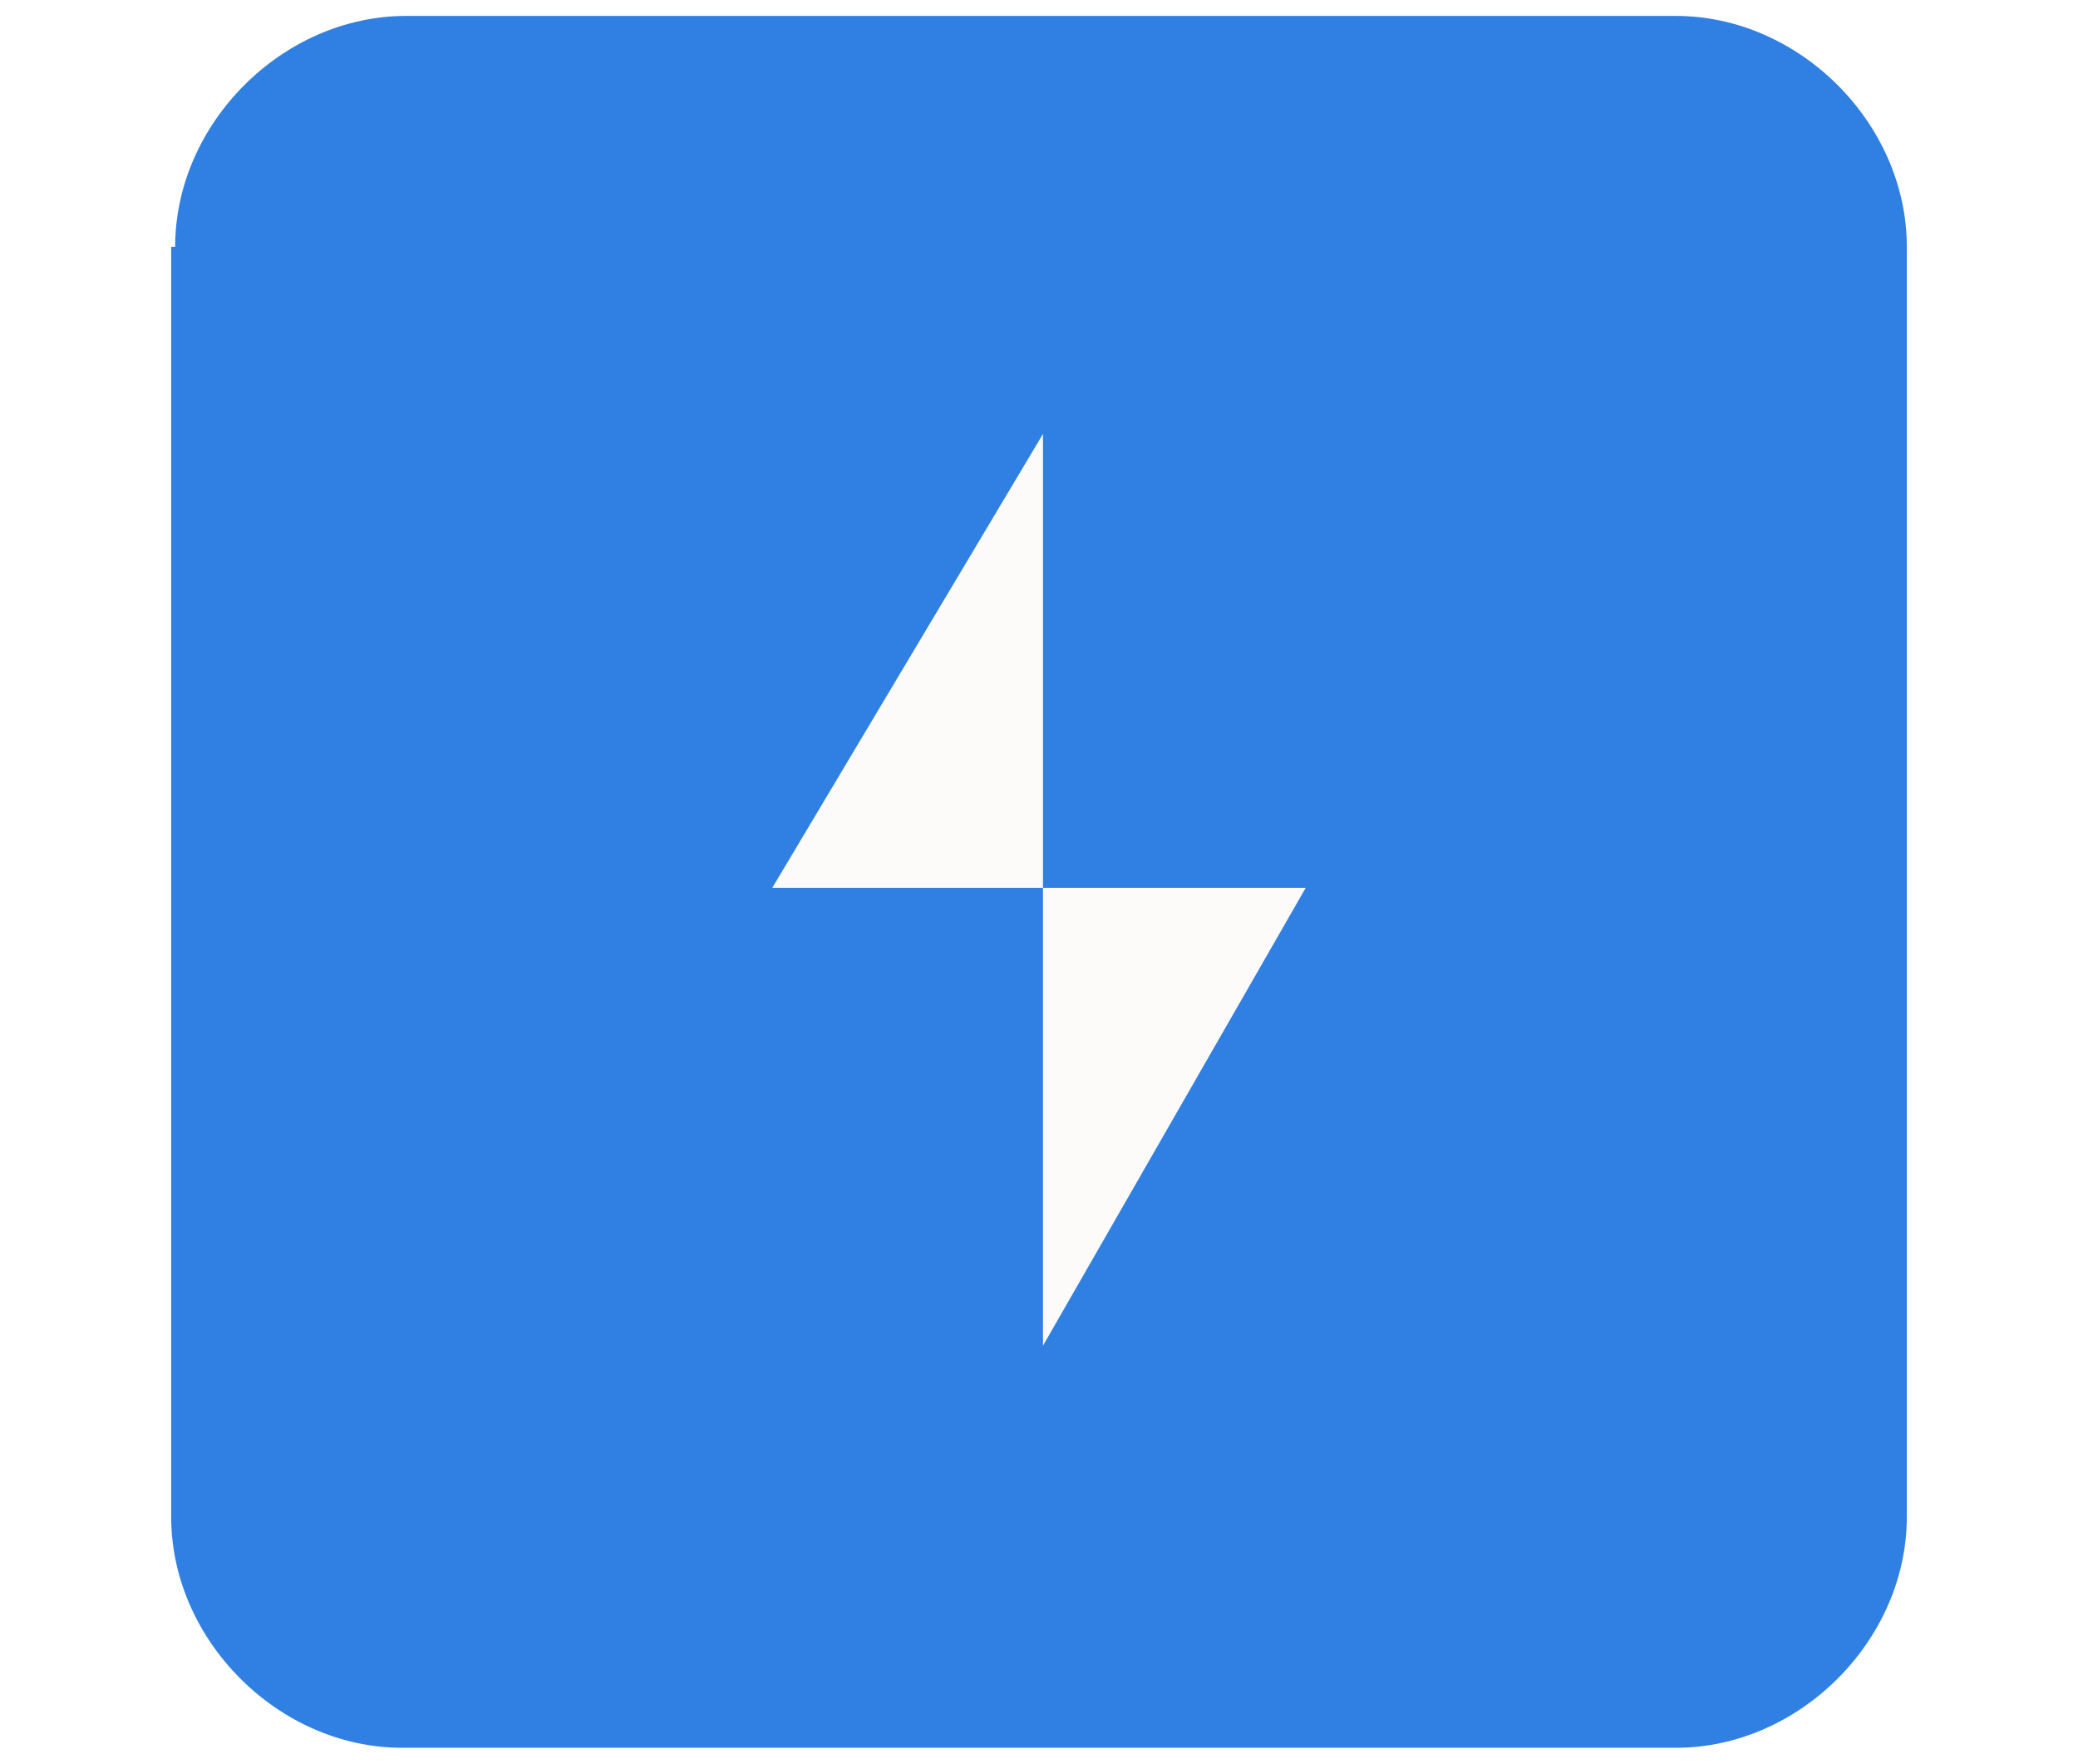
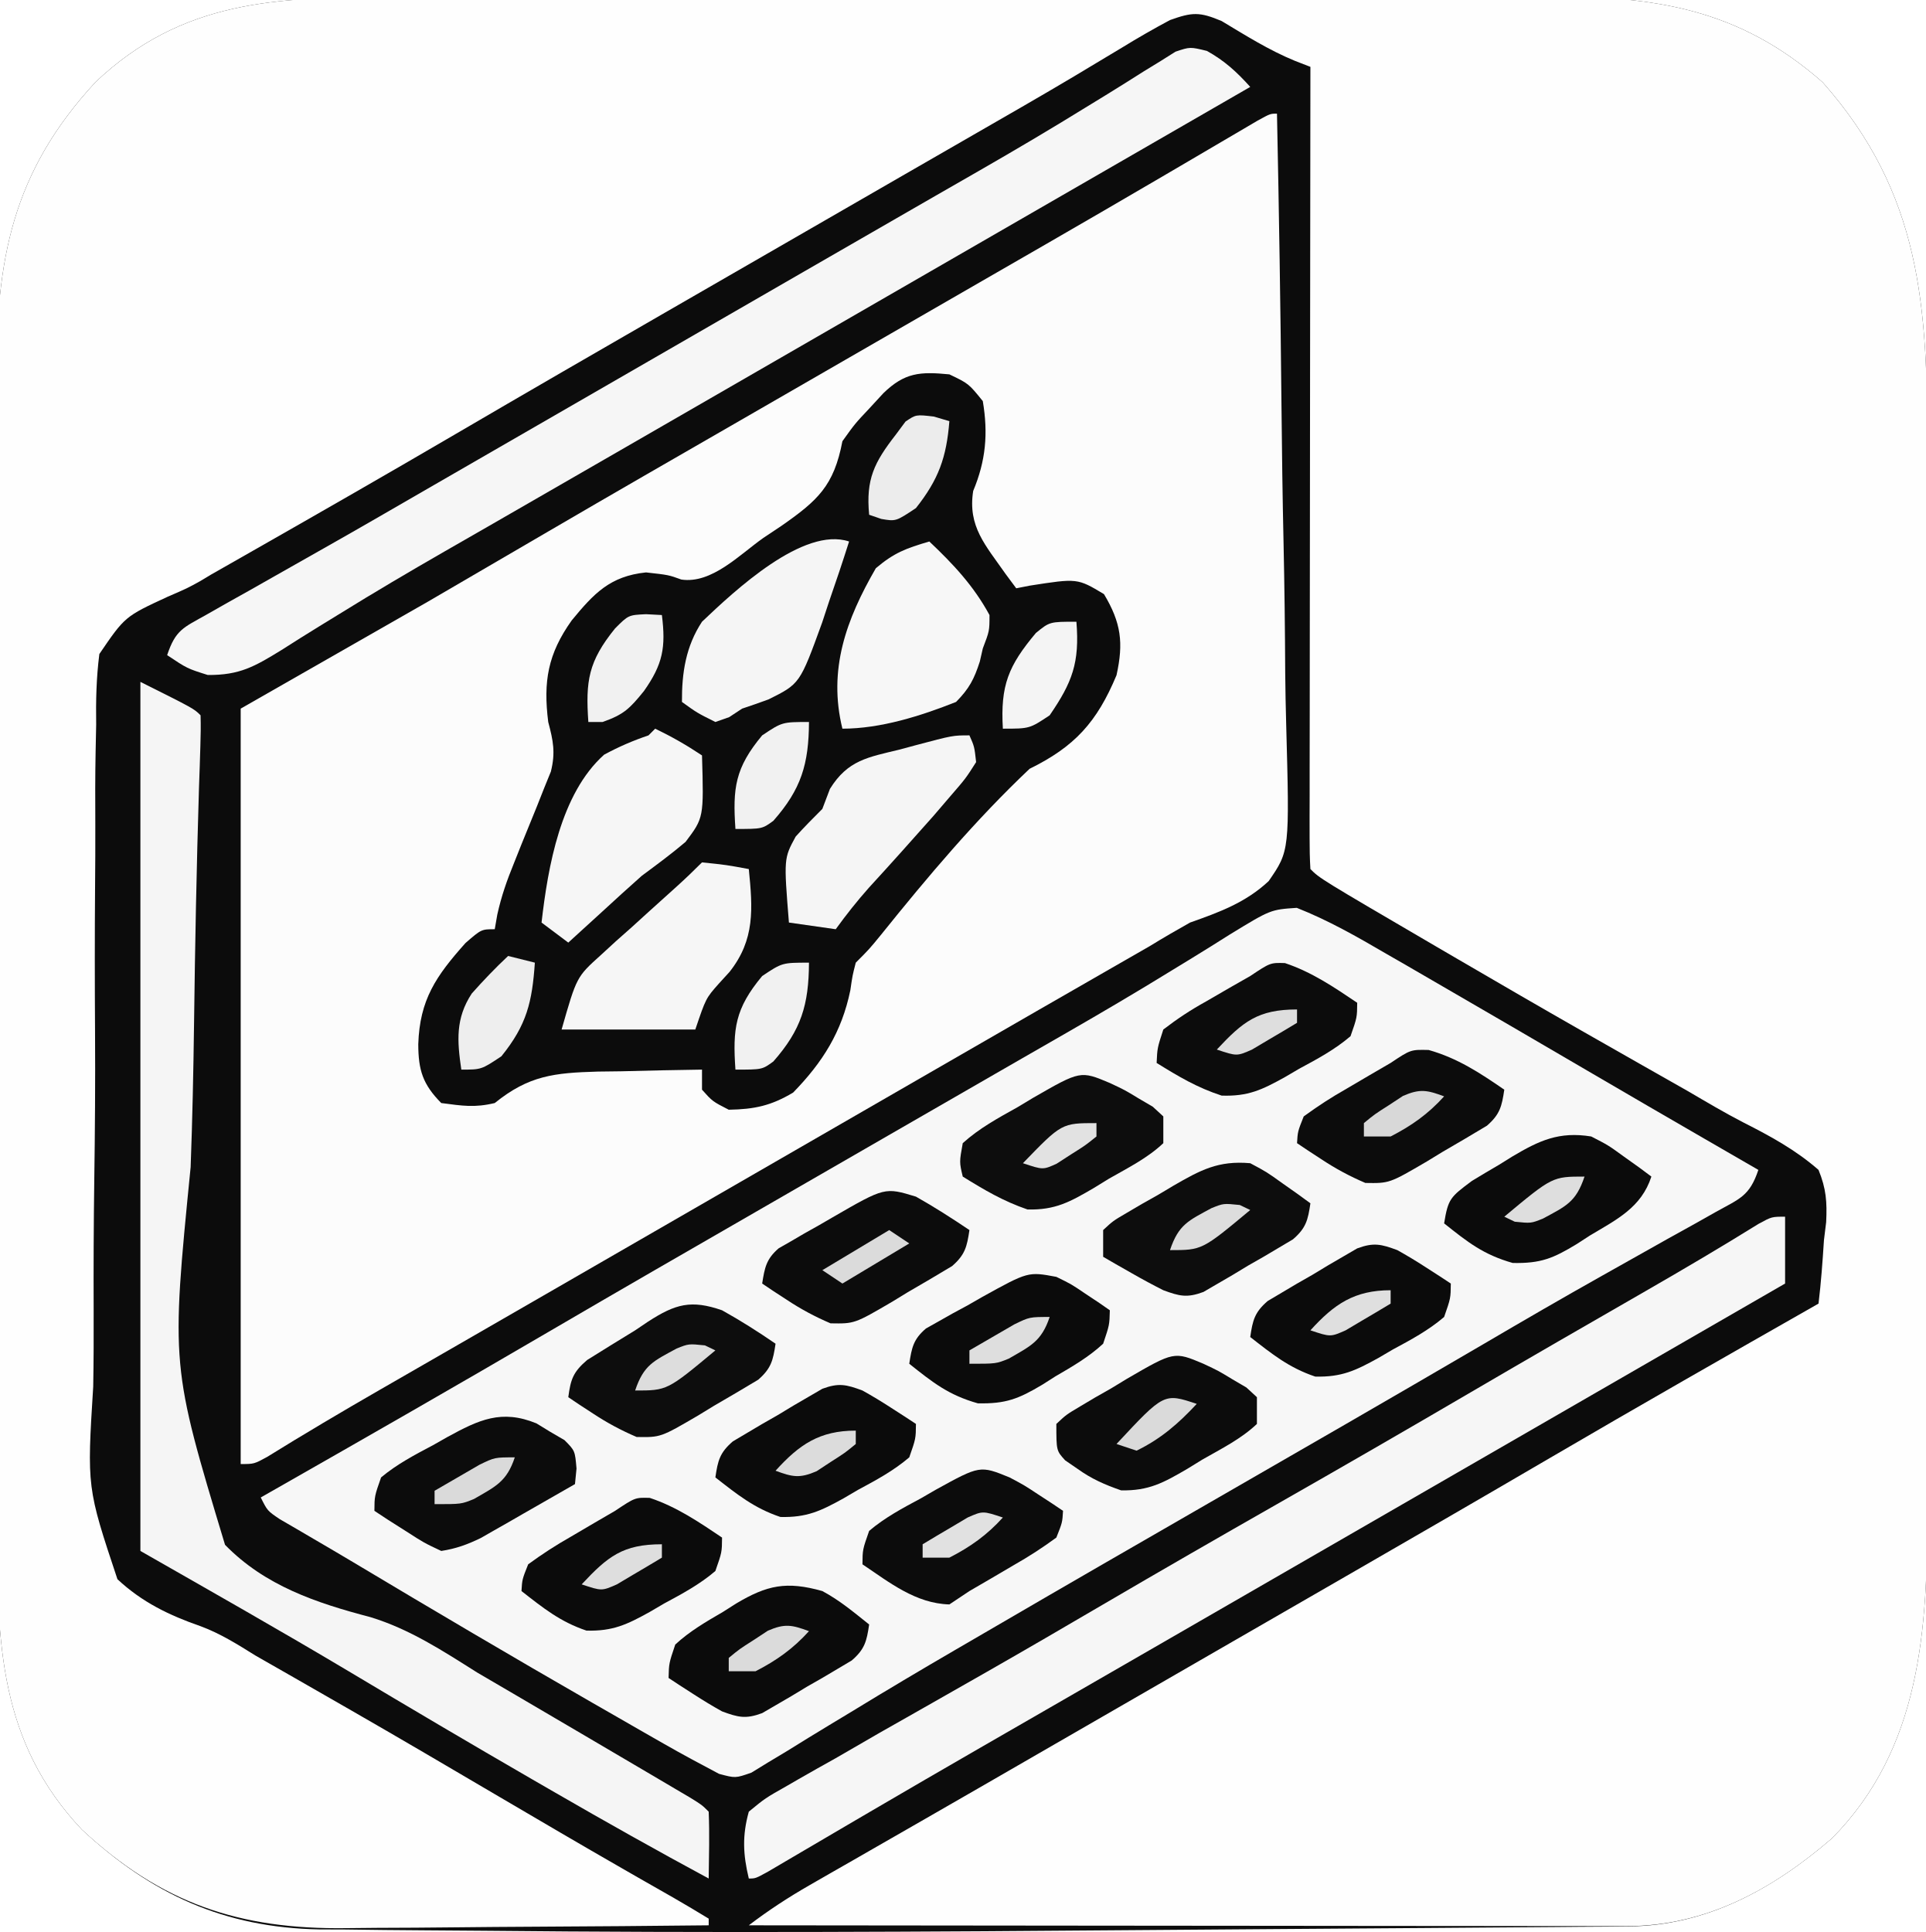
- <svg xmlns="http://www.w3.org/2000/svg" version="1.1" id="Layer_1" x="0px" y="0px" viewBox="0 0 52.2 44.3" style="enable-background:new 0 0 52.2 44.3;" xml:space="preserve">
-   <style type="text/css">
- 	.st0{fill:#3080E3;}
- 	.st1{fill:#FCFBF9;}
- </style>
-   <g>
-     <path class="st0" d="M4.4,6.2c0-3.1,2.7-5.8,5.8-5.8h31.9c3.1,0,5.8,2.7,5.8,5.8v31.9c0,3.1-2.7,5.8-5.8,5.8H10.1   c-3.1,0-5.8-2.7-5.8-5.8V6.2z" />
-     <polygon class="st1" points="26.2,10.9 19.4,22.3 26.2,22.3  " />
-     <polygon class="st1" points="26.2,33.8 32.8,22.3 26.2,22.3  " />
-   </g>
+ <svg xmlns="http://www.w3.org/2000/svg" version="1.1" width="288" height="289">
+   <path d="M0 0 C2.061 -0.006 4.122 -0.013 6.182 -0.021 C11.759 -0.039 17.335 -0.038 22.912 -0.032 C27.576 -0.029 32.24 -0.035 36.905 -0.041 C47.913 -0.055 58.922 -0.053 69.93 -0.042 C81.267 -0.031 92.604 -0.045 103.941 -0.071 C113.693 -0.094 123.445 -0.1 133.198 -0.094 C139.014 -0.091 144.83 -0.093 150.647 -0.111 C156.118 -0.126 161.589 -0.122 167.061 -0.103 C169.062 -0.1 171.063 -0.103 173.064 -0.113 C189.195 -0.191 201.792 1.688 214.311 12.717 C229.061 29.407 229.997 46.186 229.945 67.612 C229.948 69.505 229.951 71.399 229.955 73.293 C229.964 78.396 229.961 83.499 229.955 88.603 C229.95 93.965 229.954 99.327 229.957 104.689 C229.961 113.688 229.956 122.688 229.947 131.687 C229.936 142.067 229.939 152.447 229.95 162.828 C229.96 171.769 229.961 180.711 229.956 189.652 C229.952 194.98 229.952 200.307 229.959 205.635 C229.964 210.644 229.96 215.652 229.949 220.661 C229.946 222.491 229.947 224.321 229.951 226.151 C229.991 244.044 229.033 261.906 215.686 275.404 C206.916 282.961 196.989 288.474 185.234 288.569 C184.123 288.58 183.013 288.591 181.869 288.603 C180.653 288.61 179.437 288.618 178.184 288.625 C176.898 288.637 175.612 288.648 174.287 288.66 C170.739 288.692 167.192 288.717 163.644 288.74 C160.63 288.761 157.617 288.784 154.604 288.808 C147.41 288.864 140.217 288.914 133.023 288.962 C126.58 289.004 120.136 289.053 113.692 289.107 C80.53 289.386 47.367 289.559 14.205 289.22 C11.247 289.19 8.289 289.169 5.331 289.155 C1.246 289.135 -2.837 289.083 -6.921 289.027 C-8.107 289.024 -9.293 289.022 -10.514 289.019 C-24.834 288.752 -35.638 283.765 -46.064 274.092 C-58.436 260.99 -58.761 246.087 -58.718 229.084 C-58.724 227.035 -58.731 224.985 -58.739 222.936 C-58.757 217.394 -58.756 211.853 -58.75 206.312 C-58.747 201.675 -58.753 197.038 -58.759 192.401 C-58.773 181.456 -58.771 170.511 -58.76 159.567 C-58.749 148.3 -58.763 137.033 -58.789 125.766 C-58.812 116.069 -58.818 106.373 -58.812 96.677 C-58.809 90.896 -58.811 85.115 -58.829 79.333 C-58.844 73.895 -58.84 68.456 -58.821 63.018 C-58.818 61.03 -58.821 59.042 -58.831 57.055 C-58.918 39.285 -56.509 26.165 -44.001 12.654 C-31.054 0.4 -16.826 -0.042 0 0 Z " fill="#0C0C0C" transform="translate(58.31396,-0.4040527)" />
+   <path d="M0 0 C2.061 -0.006 4.122 -0.013 6.182 -0.021 C11.759 -0.039 17.335 -0.038 22.912 -0.032 C27.576 -0.029 32.24 -0.035 36.905 -0.041 C47.913 -0.055 58.922 -0.053 69.93 -0.042 C81.267 -0.031 92.604 -0.045 103.941 -0.071 C113.693 -0.094 123.445 -0.1 133.198 -0.094 C139.014 -0.091 144.83 -0.093 150.647 -0.111 C156.118 -0.126 161.589 -0.122 167.061 -0.103 C169.062 -0.1 171.063 -0.103 173.064 -0.113 C189.195 -0.191 201.792 1.688 214.311 12.717 C229.061 29.407 229.997 46.186 229.945 67.612 C229.948 69.505 229.951 71.399 229.955 73.293 C229.964 78.396 229.961 83.499 229.955 88.603 C229.95 93.965 229.954 99.327 229.957 104.689 C229.961 113.688 229.956 122.688 229.947 131.687 C229.936 142.067 229.939 152.447 229.95 162.828 C229.96 171.769 229.961 180.711 229.956 189.652 C229.952 194.98 229.952 200.307 229.959 205.635 C229.964 210.644 229.96 215.652 229.949 220.661 C229.946 222.491 229.947 224.321 229.951 226.151 C229.991 244.044 229.033 261.906 215.686 275.404 C206.832 283.034 196.868 288.535 185.004 288.524 C183.846 288.526 182.687 288.527 181.494 288.528 C180.227 288.525 178.961 288.521 177.656 288.518 C176.305 288.517 174.955 288.517 173.605 288.518 C169.942 288.518 166.279 288.512 162.616 288.505 C158.787 288.499 154.958 288.499 151.129 288.497 C143.88 288.494 136.63 288.486 129.381 288.476 C121.127 288.465 112.873 288.459 104.619 288.454 C87.641 288.444 70.664 288.426 53.686 288.404 C56.644 286.151 59.621 284.207 62.85 282.357 C63.876 281.767 64.902 281.178 65.959 280.57 C67.065 279.938 68.172 279.305 69.311 278.654 C70.478 277.984 71.645 277.314 72.811 276.644 C75.234 275.253 77.657 273.862 80.082 272.472 C85.623 269.294 91.154 266.098 96.686 262.904 C98.853 261.654 101.019 260.404 103.186 259.154 C104.259 258.535 105.331 257.917 106.436 257.279 C116.186 251.654 116.186 251.654 119.437 249.779 C121.602 248.53 123.767 247.281 125.932 246.031 C131.372 242.892 136.814 239.754 142.256 236.619 C152.708 230.597 163.149 224.557 173.561 218.467 C186.878 210.678 200.279 203.037 213.686 195.404 C214.068 192.241 214.295 189.083 214.499 185.904 C214.607 185.017 214.716 184.13 214.829 183.217 C214.974 180.182 214.837 178.229 213.686 175.404 C210.279 172.423 206.525 170.379 202.515 168.344 C199.659 166.876 196.907 165.235 194.135 163.615 C191.882 162.334 189.628 161.056 187.374 159.779 C184.921 158.385 182.469 156.988 180.018 155.592 C179.406 155.243 178.793 154.894 178.163 154.535 C171.941 150.986 165.747 147.39 159.561 143.779 C158.609 143.224 157.658 142.669 156.677 142.097 C139.108 131.826 139.108 131.826 137.686 130.404 C137.59 128.848 137.564 127.287 137.566 125.728 C137.564 124.717 137.563 123.706 137.562 122.664 C137.565 121.546 137.569 120.427 137.573 119.275 C137.572 118.104 137.572 116.934 137.572 115.728 C137.573 112.509 137.578 109.29 137.585 106.071 C137.591 102.711 137.591 99.35 137.593 95.989 C137.596 89.622 137.604 83.254 137.614 76.886 C137.625 69.638 137.631 62.391 137.636 55.143 C137.646 40.23 137.664 25.317 137.686 10.404 C136.917 10.106 136.148 9.808 135.356 9.5 C131.478 7.908 127.994 5.701 124.405 3.549 C121.116 2.164 120.023 2.208 116.686 3.404 C114.225 4.718 111.871 6.072 109.499 7.529 C107.973 8.446 106.447 9.361 104.92 10.275 C104.086 10.776 103.251 11.278 102.391 11.794 C97.374 14.78 92.309 17.681 87.249 20.592 C85 21.887 82.751 23.183 80.502 24.478 C79.373 25.128 78.244 25.779 77.081 26.448 C71.614 29.597 66.15 32.751 60.686 35.904 C54.164 39.668 47.641 43.43 41.116 47.189 C30.664 53.212 20.223 59.251 9.811 65.342 C-0.262 71.233 -10.384 77.038 -20.524 82.812 C-22.176 83.753 -22.176 83.753 -23.861 84.713 C-24.818 85.257 -25.776 85.802 -26.762 86.363 C-27.542 86.833 -27.542 86.833 -28.337 87.312 C-30.314 88.404 -30.314 88.404 -33.229 89.664 C-39.628 92.624 -39.628 92.624 -43.453 98.234 C-43.909 101.8 -43.982 105.205 -43.93 108.8 C-43.953 110.154 -43.981 111.508 -44.013 112.863 C-44.085 116.527 -44.08 120.188 -44.058 123.853 C-44.045 126.919 -44.07 129.985 -44.094 133.052 C-44.15 140.292 -44.144 147.53 -44.098 154.77 C-44.052 162.221 -44.108 169.666 -44.216 177.116 C-44.305 183.528 -44.331 189.939 -44.307 196.352 C-44.294 200.176 -44.303 203.996 -44.372 207.818 C-45.315 222.923 -45.315 222.923 -40.749 236.632 C-37.069 240.073 -33.007 242.031 -28.285 243.673 C-25.33 244.769 -22.752 246.405 -20.083 248.064 C-18.099 249.201 -16.114 250.335 -14.126 251.467 C-11.881 252.753 -9.636 254.041 -7.392 255.33 C-6.819 255.659 -6.245 255.988 -5.654 256.327 C1.749 260.581 9.108 264.911 16.468 269.239 C22.546 272.812 28.626 276.38 34.741 279.888 C35.639 280.404 36.538 280.92 37.464 281.452 C39.109 282.395 40.757 283.334 42.406 284.27 C44.182 285.288 45.937 286.341 47.686 287.404 C47.686 287.734 47.686 288.064 47.686 288.404 C39.027 288.497 30.369 288.568 21.709 288.611 C17.687 288.632 13.666 288.66 9.644 288.706 C5.754 288.75 1.864 288.773 -2.027 288.784 C-3.502 288.791 -4.977 288.805 -6.452 288.827 C-22.534 289.055 -34.206 285.093 -46.064 274.092 C-58.436 260.99 -58.761 246.087 -58.718 229.084 C-58.724 227.035 -58.731 224.985 -58.739 222.936 C-58.757 217.394 -58.756 211.853 -58.75 206.312 C-58.747 201.675 -58.753 197.038 -58.759 192.401 C-58.773 181.456 -58.771 170.511 -58.76 159.567 C-58.749 148.3 -58.763 137.033 -58.789 125.766 C-58.812 116.069 -58.818 106.373 -58.812 96.677 C-58.809 90.896 -58.811 85.115 -58.829 79.333 C-58.844 73.895 -58.84 68.456 -58.821 63.018 C-58.818 61.03 -58.821 59.042 -58.831 57.055 C-58.918 39.285 -56.509 26.165 -44.001 12.654 C-31.054 0.4 -16.826 -0.042 0 0 Z " fill="#FEFEFE" transform="translate(58.31396,-0.4040527)" />
+   <path d="M0 0 C0.304 14.595 0.533 29.189 0.674 43.786 C0.74 50.564 0.832 57.341 0.981 64.118 C1.125 70.66 1.2 77.201 1.233 83.744 C1.257 86.239 1.304 88.733 1.374 91.227 C1.889 110.263 1.889 110.263 -1.241 114.798 C-4.675 118.012 -8.592 119.441 -13 121 C-15.036 122.14 -17.055 123.313 -19.043 124.535 C-21.09 125.713 -23.138 126.889 -25.188 128.062 C-26.89 129.042 -28.593 130.021 -30.296 131 C-32.044 132.004 -33.792 133.008 -35.541 134.012 C-41.031 137.167 -46.515 140.334 -52 143.5 C-54.167 144.75 -56.333 146 -58.5 147.25 C-60.109 148.178 -60.109 148.178 -61.75 149.125 C-97.5 169.75 -97.5 169.75 -100.754 171.627 C-102.908 172.87 -105.061 174.112 -107.215 175.355 C-112.237 178.253 -117.259 181.15 -122.284 184.043 C-124.05 185.059 -125.816 186.077 -127.582 187.094 C-129.787 188.364 -131.993 189.634 -134.199 190.902 C-139.864 194.166 -145.483 197.484 -151.039 200.931 C-153 202 -153 202 -155 202 C-155 164.71 -155 127.42 -155 89 C-145.76 83.72 -136.52 78.44 -127 73 C-117.989 67.751 -117.989 67.751 -108.984 62.492 C-99.442 56.916 -89.859 51.408 -80.282 45.891 C-74.853 42.763 -69.427 39.631 -64 36.5 C-57.478 32.736 -50.955 28.974 -44.43 25.215 C-42.245 23.956 -40.06 22.697 -37.875 21.438 C-36.815 20.827 -35.756 20.217 -34.664 19.588 C-29.122 16.391 -23.588 13.179 -18.066 9.945 C-16.953 9.294 -15.841 8.642 -14.694 7.971 C-12.561 6.721 -10.429 5.469 -8.298 4.215 C-7.353 3.66 -6.408 3.106 -5.434 2.535 C-4.181 1.799 -4.181 1.799 -2.904 1.047 C-1 0 -1 0 0 0 Z " fill="#FCFCFC" transform="translate(191,17)" />
+   <path d="M0 0 C4.728 1.866 9.032 4.325 13.414 6.887 C14.419 7.465 15.424 8.043 16.46 8.638 C19.659 10.482 22.85 12.339 26.039 14.199 C28.099 15.396 30.159 16.593 32.219 17.789 C36.23 20.123 40.238 22.463 44.242 24.809 C49.831 28.081 55.433 31.332 61.039 34.574 C61.853 35.045 62.667 35.516 63.505 36 C65.349 37.067 67.194 38.133 69.039 39.199 C67.725 43.141 66.25 43.5 62.66 45.5 C61.524 46.14 60.387 46.78 59.216 47.44 C57.346 48.476 57.346 48.476 55.477 49.512 C53.546 50.595 51.617 51.682 49.689 52.768 C48.377 53.507 47.065 54.244 45.753 54.981 C39.767 58.34 33.834 61.788 27.914 65.262 C14.229 73.27 0.488 81.181 -13.252 89.095 C-23.88 95.217 -34.508 101.34 -45.102 107.521 C-47.074 108.671 -49.047 109.819 -51.021 110.965 C-56.256 114.008 -61.454 117.1 -66.621 120.258 C-67.713 120.917 -68.806 121.576 -69.931 122.256 C-72.033 123.525 -74.126 124.809 -76.209 126.11 C-77.152 126.675 -78.095 127.241 -79.066 127.824 C-79.893 128.332 -80.719 128.84 -81.571 129.363 C-83.961 130.199 -83.961 130.199 -86.413 129.543 C-89.175 128.086 -91.915 126.618 -94.625 125.066 C-95.734 124.433 -96.844 123.799 -97.987 123.146 C-99.187 122.456 -100.386 121.765 -101.586 121.074 C-102.829 120.361 -104.071 119.649 -105.314 118.936 C-117.298 112.05 -129.201 105.027 -141.06 97.929 C-143.006 96.768 -144.959 95.618 -146.917 94.478 C-147.826 93.945 -148.735 93.412 -149.672 92.863 C-150.477 92.396 -151.282 91.929 -152.111 91.448 C-153.961 90.199 -153.961 90.199 -154.961 88.199 C-154.238 87.788 -153.516 87.376 -152.771 86.953 C-139.111 79.171 -125.471 71.358 -111.9 63.419 C-101.374 57.264 -90.809 51.177 -80.243 45.09 C-73.734 41.34 -67.227 37.584 -60.72 33.829 C-55.256 30.675 -49.789 27.525 -44.32 24.379 C-43.226 23.749 -42.131 23.118 -41.003 22.469 C-38.828 21.217 -36.651 19.967 -34.474 18.719 C-29.153 15.66 -23.873 12.552 -18.648 9.332 C-17.147 8.415 -17.147 8.415 -15.614 7.479 C-13.73 6.324 -11.853 5.155 -9.987 3.97 C-3.917 0.264 -3.917 0.264 0 0 Z " fill="#F7F7F7" transform="translate(193.9609,135.8008)" />
+   <path d="M0 0 C2.875 1.375 2.875 1.375 5 4 C5.816 8.84 5.453 12.917 3.562 17.438 C2.722 22.761 5.415 25.56 8.398 29.84 C9.191 30.909 9.191 30.909 10 32 C10.996 31.805 10.996 31.805 12.012 31.605 C19.151 30.49 19.151 30.49 23.125 32.875 C25.687 37.145 26.072 40.147 25 45 C22.072 52.031 18.731 55.696 12 59 C3.939 66.619 -3.249 75.149 -10.188 83.785 C-12 86 -12 86 -14 88 C-14.496 89.932 -14.496 89.932 -14.812 92.125 C-16.1 98.372 -18.952 102.898 -23.375 107.438 C-26.693 109.412 -29.146 109.93 -33 110 C-35.438 108.75 -35.438 108.75 -37 107 C-37 106.01 -37 105.02 -37 104 C-41.043 104.052 -45.083 104.147 -49.125 104.25 C-50.267 104.264 -51.409 104.278 -52.586 104.293 C-59.13 104.483 -62.9 104.881 -68 109 C-71.023 109.72 -72.817 109.417 -76 109 C-78.768 106.201 -79.431 104.076 -79.438 100.188 C-79.223 93.548 -76.793 90.007 -72.375 85.062 C-70 83 -70 83 -68 83 C-67.874 82.276 -67.748 81.552 -67.618 80.807 C-67.015 78.069 -66.178 75.685 -65.117 73.094 C-64.755 72.185 -64.393 71.276 -64.02 70.34 C-63.255 68.444 -62.485 66.551 -61.707 64.66 C-61.347 63.751 -60.988 62.843 -60.617 61.906 C-60.283 61.084 -59.949 60.263 -59.605 59.416 C-58.894 56.577 -59.256 54.803 -60 52 C-60.762 45.937 -60.058 41.816 -56.484 36.797 C-53.196 32.816 -50.789 30.185 -45.375 29.625 C-42 30 -42 30 -40.083 30.693 C-35.555 31.36 -31.402 26.994 -27.875 24.5 C-26.956 23.886 -26.037 23.273 -25.09 22.641 C-19.703 18.876 -17.267 16.679 -16 10 C-14.125 7.383 -14.125 7.383 -12 5.125 C-10.948 3.984 -10.948 3.984 -9.875 2.82 C-6.681 -0.281 -4.387 -0.43 0 0 Z " fill="#0C0C0C" transform="translate(142,56)" />
+   <path d="M0 0 C8 4 8 4 9 5 C9.047 6.522 9.023 8.046 8.97 9.568 C8.939 10.556 8.908 11.544 8.877 12.562 C8.839 13.655 8.8 14.749 8.761 15.875 C8.4 27.647 8.172 39.416 8.023 51.191 C7.928 58.324 7.781 65.449 7.515 72.578 C4.569 102.294 4.569 102.294 12.657 129.081 C18.627 135.206 26.278 137.77 34.412 139.902 C40.287 141.7 45.211 144.93 50.375 148.188 C52.308 149.327 54.243 150.46 56.184 151.586 C58.123 152.724 60.061 153.862 62 155 C63.042 155.611 64.083 156.223 65.157 156.853 C68.252 158.67 71.345 160.491 74.438 162.312 C75.386 162.87 76.335 163.428 77.312 164.003 C78.177 164.514 79.042 165.024 79.934 165.551 C80.697 166.001 81.461 166.451 82.248 166.915 C84 168 84 168 85 169 C85.142 172.333 85.042 175.665 85 179 C77.264 174.825 69.61 170.525 62 166.125 C60.883 165.48 59.766 164.835 58.615 164.171 C49.409 158.848 40.254 153.439 31.127 147.983 C20.827 141.843 10.419 135.954 0 130 C0 87.1 0 44.2 0 0 Z " fill="#F5F5F5" transform="translate(21,102)" />
+   <path d="M0 0 C2.654 1.482 4.45 3.132 6.476 5.383 C-78.024 54.133 -78.024 54.133 -81.275 56.008 C-83.439 57.256 -85.602 58.505 -87.765 59.753 C-93.23 62.907 -98.696 66.057 -104.165 69.203 C-105.259 69.833 -106.354 70.464 -107.482 71.113 C-109.658 72.365 -111.835 73.615 -114.014 74.863 C-119.327 77.916 -124.594 81.021 -129.802 84.25 C-130.798 84.861 -131.795 85.473 -132.822 86.103 C-134.695 87.256 -136.558 88.425 -138.41 89.612 C-142.427 92.074 -144.651 93.39 -149.45 93.351 C-152.524 92.383 -152.524 92.383 -155.524 90.383 C-154.256 86.578 -153.093 86.273 -149.653 84.336 C-148.617 83.746 -147.582 83.156 -146.514 82.549 C-145.383 81.916 -144.252 81.284 -143.087 80.633 C-141.906 79.964 -140.725 79.294 -139.546 78.623 C-137.092 77.228 -134.635 75.838 -132.177 74.451 C-126.603 71.301 -121.066 68.089 -115.524 64.883 C-113.358 63.632 -111.191 62.382 -109.024 61.133 C-107.952 60.514 -106.879 59.895 -105.774 59.258 C-70.024 38.633 -70.024 38.633 -66.773 36.757 C-64.61 35.509 -62.446 34.26 -60.283 33.012 C-54.819 29.859 -49.353 26.708 -43.884 23.562 C-42.789 22.932 -41.694 22.301 -40.566 21.652 C-38.392 20.401 -36.216 19.151 -34.039 17.904 C-28.703 14.837 -23.411 11.718 -18.177 8.48 C-17.171 7.864 -16.165 7.248 -15.129 6.614 C-13.23 5.446 -11.341 4.264 -9.463 3.066 C-8.621 2.55 -7.778 2.035 -6.911 1.504 C-5.816 0.814 -5.816 0.814 -4.699 0.111 C-2.524 -0.617 -2.524 -0.617 0 0 Z " fill="#F6F6F6" transform="translate(180.5242,7.617432)" />
+   <path d="M0 0 C0 3.3 0 6.6 0 10 C-84.5 58.75 -84.5 58.75 -87.75 60.625 C-89.916 61.874 -92.081 63.124 -94.246 64.373 C-99.686 67.512 -105.127 70.65 -110.57 73.785 C-112.755 75.044 -114.94 76.303 -117.125 77.562 C-118.185 78.173 -119.244 78.783 -120.336 79.412 C-125.878 82.609 -131.412 85.821 -136.934 89.055 C-138.047 89.706 -139.159 90.358 -140.306 91.029 C-142.439 92.279 -144.571 93.531 -146.702 94.785 C-147.647 95.34 -148.592 95.894 -149.566 96.465 C-150.401 96.956 -151.236 97.447 -152.096 97.953 C-154 99 -154 99 -155 99 C-155.865 95.391 -155.998 92.594 -155 89 C-152.545 86.981 -152.545 86.981 -149.281 85.133 C-148.406 84.627 -148.406 84.627 -147.514 84.111 C-145.685 83.057 -143.843 82.029 -142 81 C-139.816 79.737 -137.633 78.474 -135.449 77.211 C-133.196 75.93 -130.942 74.652 -128.688 73.375 C-126.211 71.968 -123.736 70.558 -121.262 69.148 C-120.646 68.798 -120.03 68.447 -119.395 68.085 C-113.573 64.764 -107.783 61.388 -102 58 C-93.365 52.943 -84.694 47.954 -76 43 C-66.29 37.467 -56.613 31.881 -46.968 26.236 C-38.302 21.167 -29.607 16.15 -20.902 11.148 C-15.201 7.868 -9.545 4.535 -3.957 1.066 C-2 0 -2 0 0 0 Z " fill="#F6F6F6" transform="translate(267,182)" />
+   <path d="M0 0 C3.582 3.383 6.643 6.649 9 11 C9 13.375 9 13.375 8 16 C7.853 16.643 7.706 17.286 7.555 17.949 C6.704 20.594 5.967 22.004 4 24 C-1.278 26.096 -7.272 28 -13 28 C-15.171 19.163 -12.432 11.663 -8 4 C-5.267 1.682 -3.492 1.024 0 0 Z " fill="#F7F7F7" transform="translate(139,81)" />
+   <path d="M0 0 C3.625 0.375 3.625 0.375 7 1 C7.588 6.925 7.947 11.533 4.125 16.375 C3.591 16.96 3.058 17.545 2.508 18.148 C0.581 20.326 0.581 20.326 -1 25 C-7.6 25 -14.2 25 -21 25 C-18.75 17.126 -18.75 17.126 -15.156 13.887 C-14.405 13.196 -13.653 12.506 -12.879 11.795 C-12.094 11.099 -11.309 10.404 -10.5 9.688 C-9.715 8.973 -8.93 8.258 -8.121 7.521 C-6.672 6.203 -5.217 4.89 -3.756 3.585 C-2.471 2.425 -1.224 1.224 0 0 Z " fill="#F6F6F6" transform="translate(105,129)" />
+   <path d="M0 0 C2.494 1.204 4.681 2.454 7 4 C7.27 13.316 7.27 13.316 4.539 16.938 C2.428 18.73 0.225 20.351 -2 22 C-4.019 23.796 -6.017 25.603 -8 27.438 C-8.949 28.302 -9.898 29.167 -10.875 30.059 C-11.576 30.699 -12.277 31.34 -13 32 C-14.32 31.01 -15.64 30.02 -17 29 C-16.04 20.641 -14.148 9.709 -7.637 3.887 C-5.449 2.704 -3.35 1.797 -1 1 C-0.67 0.67 -0.34 0.34 0 0 Z " fill="#F6F6F6" transform="translate(98,109)" />
+   <path d="M0 0 C0.742 1.68 0.742 1.68 1 4 C-0.555 6.445 -0.555 6.445 -2.875 9.125 C-3.7 10.088 -4.525 11.051 -5.375 12.043 C-8.579 15.652 -11.788 19.255 -15.055 22.809 C-16.825 24.803 -18.436 26.841 -20 29 C-22.31 28.67 -24.62 28.34 -27 28 C-27.768 18.413 -27.768 18.413 -25.992 15.145 C-24.713 13.716 -23.356 12.356 -22 11 C-21.626 10.014 -21.252 9.028 -20.867 8.012 C-18.194 3.7 -15.195 3.278 -10.438 2.125 C-9.657 1.914 -8.876 1.702 -8.072 1.484 C-2.487 0 -2.487 0 0 0 Z " fill="#F5F5F5" transform="translate(145,110)" />
+   <path d="M0 0 C2.763 1.534 5.397 3.209 8 5 C7.629 7.503 7.345 8.7 5.405 10.388 C3.195 11.712 0.984 13.029 -1.25 14.312 C-2.014 14.78 -2.779 15.247 -3.566 15.729 C-9.186 19.014 -9.186 19.014 -12.777 18.953 C-15.119 17.949 -17.186 16.843 -19.312 15.438 C-20.01 14.982 -20.707 14.527 -21.426 14.059 C-21.945 13.709 -22.465 13.36 -23 13 C-22.64 10.308 -22.274 9.236 -20.18 7.438 C-17.792 5.948 -15.405 4.461 -13 3 C-12.359 2.568 -11.719 2.136 -11.059 1.691 C-6.962 -0.957 -4.623 -1.604 0 0 Z " fill="#0D0D0D" transform="translate(108,196)" />
+   <path d="M0 0 C2.457 1.312 2.457 1.312 4.812 3 C5.603 3.557 6.393 4.114 7.207 4.688 C7.799 5.121 8.39 5.554 9 6 C8.63 8.515 8.347 9.701 6.389 11.388 C5.708 11.792 5.026 12.197 4.324 12.613 C3.578 13.056 2.833 13.499 2.064 13.955 C0.888 14.627 0.888 14.627 -0.312 15.312 C-1.085 15.78 -1.858 16.247 -2.654 16.729 C-3.404 17.165 -4.153 17.601 -4.926 18.051 C-5.953 18.649 -5.953 18.649 -7.001 19.259 C-9.458 20.17 -10.572 19.893 -13 19 C-14.606 18.189 -16.189 17.333 -17.75 16.438 C-18.549 15.982 -19.348 15.527 -20.172 15.059 C-20.775 14.709 -21.378 14.36 -22 14 C-22 12.68 -22 11.36 -22 10 C-20.519 8.628 -20.519 8.628 -18.457 7.422 C-17.713 6.984 -16.968 6.545 -16.201 6.094 C-15.413 5.65 -14.625 5.207 -13.812 4.75 C-13.044 4.291 -12.275 3.832 -11.482 3.359 C-7.433 1.024 -4.788 -0.42 0 0 Z " fill="#0D0D0D" transform="translate(187,174)" />
+   <path d="M0 0 C2.75 1.546 5.383 3.24 8 5 C7.629 7.503 7.345 8.7 5.405 10.388 C3.195 11.712 0.984 13.029 -1.25 14.312 C-2.014 14.78 -2.779 15.247 -3.566 15.729 C-9.186 19.014 -9.186 19.014 -12.777 18.953 C-15.119 17.949 -17.186 16.843 -19.312 15.438 C-20.01 14.982 -20.707 14.527 -21.426 14.059 C-21.945 13.709 -22.465 13.36 -23 13 C-22.624 10.62 -22.395 9.342 -20.541 7.736 C-19.931 7.386 -19.32 7.036 -18.691 6.676 C-17.695 6.093 -17.695 6.093 -16.678 5.498 C-15.98 5.107 -15.282 4.716 -14.562 4.312 C-13.868 3.91 -13.174 3.507 -12.459 3.092 C-4.657 -1.417 -4.657 -1.417 0 0 Z " fill="#0C0C0C" transform="translate(137,179)" />
+   <path d="M0 0 C2.238 1.191 2.238 1.191 4.312 2.562 C5.01 3.018 5.707 3.473 6.426 3.941 C7.205 4.465 7.205 4.465 8 5 C7.898 6.742 7.898 6.742 7 9 C4.885 10.544 2.888 11.843 0.625 13.125 C-0.55 13.815 -1.724 14.505 -2.898 15.195 C-3.922 15.791 -4.945 16.386 -6 17 C-6.99 17.66 -7.98 18.32 -9 19 C-14.051 18.856 -17.944 15.727 -22 13 C-21.984 10.805 -21.984 10.805 -21 8 C-18.629 5.991 -15.982 4.587 -13.25 3.125 C-12.175 2.502 -12.175 2.502 -11.078 1.867 C-4.425 -1.802 -4.425 -1.802 0 0 Z " fill="#0C0C0C" transform="translate(151,221)" />
+   <path d="M0 0 C0.684 0.419 1.369 0.838 2.074 1.27 C2.772 1.676 3.469 2.082 4.188 2.5 C5.762 4.082 5.762 4.082 5.992 6.758 C5.916 7.525 5.84 8.292 5.762 9.082 C3.182 10.567 0.598 12.045 -1.988 13.52 C-2.718 13.94 -3.447 14.361 -4.199 14.795 C-4.908 15.198 -5.617 15.601 -6.348 16.016 C-7.322 16.573 -7.322 16.573 -8.315 17.142 C-10.317 18.12 -12.036 18.743 -14.238 19.082 C-16.816 17.867 -16.816 17.867 -19.488 16.145 C-20.38 15.579 -21.272 15.013 -22.191 14.43 C-22.867 13.985 -23.542 13.54 -24.238 13.082 C-24.223 10.883 -24.223 10.883 -23.238 8.082 C-20.865 6.097 -18.216 4.712 -15.488 3.27 C-14.772 2.863 -14.055 2.456 -13.316 2.037 C-8.618 -0.532 -5.228 -2.144 0 0 Z " fill="#0C0C0C" transform="translate(80.23828,212.918)" />
+   <path d="M0 0 C4.322 1.223 7.636 3.409 11.312 5.938 C10.941 8.44 10.657 9.637 8.718 11.325 C6.507 12.649 4.297 13.967 2.062 15.25 C1.298 15.717 0.534 16.185 -0.254 16.666 C-5.873 19.951 -5.873 19.951 -9.465 19.891 C-11.807 18.886 -13.874 17.781 -16 16.375 C-16.697 15.92 -17.395 15.465 -18.113 14.996 C-18.633 14.647 -19.152 14.297 -19.688 13.938 C-19.586 12.195 -19.586 12.195 -18.688 9.938 C-16.572 8.393 -14.575 7.095 -12.312 5.812 C-11.138 5.123 -9.963 4.433 -8.789 3.742 C-7.766 3.147 -6.742 2.551 -5.688 1.938 C-2.688 -0.062 -2.688 -0.062 0 0 Z " fill="#0C0C0C" transform="translate(213.6875,157.0625)" />
+   <path d="M0 0 C2.238 1.051 2.238 1.051 4.312 2.312 C5.01 2.721 5.707 3.13 6.426 3.551 C7.205 4.268 7.205 4.268 8 5 C8 6.32 8 7.64 8 9 C5.632 11.243 2.699 12.699 -0.125 14.312 C-0.886 14.78 -1.646 15.247 -2.43 15.729 C-5.962 17.79 -8.162 19.016 -12.312 18.938 C-14.807 18.067 -16.736 17.223 -18.875 15.688 C-19.471 15.279 -20.066 14.87 -20.68 14.449 C-22 13 -22 13 -22 9 C-20.519 7.612 -20.519 7.612 -18.457 6.387 C-17.713 5.944 -16.968 5.501 -16.201 5.045 C-15.019 4.373 -15.019 4.373 -13.812 3.688 C-13.044 3.22 -12.275 2.753 -11.482 2.271 C-4.385 -1.853 -4.385 -1.853 0 0 Z " fill="#0C0C0C" transform="translate(180,204)" />
+   <path d="M0 0 C2.238 1.051 2.238 1.051 4.312 2.312 C5.01 2.721 5.707 3.13 6.426 3.551 C7.205 4.268 7.205 4.268 8 5 C8 6.32 8 7.64 8 9 C5.632 11.243 2.699 12.699 -0.125 14.312 C-0.886 14.78 -1.646 15.247 -2.43 15.729 C-5.967 17.793 -8.155 19.02 -12.312 18.922 C-15.935 17.679 -18.748 16.016 -22 14 C-22.512 11.836 -22.512 11.836 -22 9 C-19.532 6.771 -16.707 5.239 -13.812 3.625 C-13.044 3.162 -12.275 2.699 -11.482 2.223 C-4.399 -1.851 -4.399 -1.851 0 0 Z " fill="#0D0D0D" transform="translate(166,162)" />
+   <path d="M0 0 C4.013 1.338 7.318 3.587 10.812 5.938 C10.793 8.133 10.793 8.133 9.812 10.938 C7.464 12.948 4.839 14.351 2.125 15.812 C1.417 16.228 0.708 16.643 -0.021 17.07 C-3.437 18.963 -5.499 19.961 -9.465 19.824 C-13.131 18.63 -15.915 16.967 -19.188 14.938 C-19.086 12.699 -19.086 12.699 -18.188 9.938 C-16.052 8.305 -14.137 7.035 -11.812 5.75 C-10.638 5.069 -9.463 4.388 -8.289 3.707 C-7.266 3.123 -6.242 2.539 -5.188 1.938 C-2.188 -0.062 -2.188 -0.062 0 0 Z " fill="#0C0C0C" transform="translate(192.1875,144.0625)" />
+   <path d="M0 0 C2.634 1.417 4.642 3.123 7 5 C6.63 7.515 6.347 8.701 4.389 10.388 C3.708 10.792 3.026 11.197 2.324 11.613 C1.578 12.056 0.833 12.499 0.064 12.955 C-1.112 13.627 -1.112 13.627 -2.312 14.312 C-3.085 14.78 -3.858 15.247 -4.654 15.729 C-5.404 16.165 -6.153 16.601 -6.926 17.051 C-7.953 17.649 -7.953 17.649 -9.001 18.259 C-11.455 19.169 -12.577 18.898 -15 18 C-16.445 17.196 -17.863 16.339 -19.25 15.438 C-19.956 14.982 -20.663 14.527 -21.391 14.059 C-21.922 13.709 -22.453 13.36 -23 13 C-22.945 10.805 -22.945 10.805 -22 8 C-19.843 6.005 -17.408 4.595 -14.875 3.125 C-14.223 2.71 -13.57 2.295 -12.898 1.867 C-8.277 -0.884 -5.375 -1.516 0 0 Z " fill="#0B0B0B" transform="translate(123,238)" />
+   <path d="M0 0 C4.013 1.338 7.318 3.587 10.812 5.938 C10.793 8.133 10.793 8.133 9.812 10.938 C7.464 12.948 4.839 14.351 2.125 15.812 C1.417 16.228 0.708 16.643 -0.021 17.07 C-3.426 18.956 -5.514 19.954 -9.465 19.855 C-13.413 18.524 -15.912 16.492 -19.188 13.938 C-19.086 12.195 -19.086 12.195 -18.188 9.938 C-16.072 8.393 -14.075 7.095 -11.812 5.812 C-10.638 5.123 -9.463 4.433 -8.289 3.742 C-7.266 3.147 -6.242 2.551 -5.188 1.938 C-2.188 -0.062 -2.188 -0.062 0 0 Z " fill="#0B0B0B" transform="translate(97.1875,224.0625)" />
+   <path d="M0 0 C1.445 0.804 2.863 1.661 4.25 2.562 C4.956 3.018 5.663 3.473 6.391 3.941 C7.187 4.465 7.187 4.465 8 5 C7.98 7.195 7.98 7.195 7 10 C4.652 12.011 2.026 13.413 -0.688 14.875 C-1.396 15.29 -2.104 15.705 -2.834 16.133 C-6.238 18.019 -8.327 19.017 -12.277 18.918 C-16.226 17.587 -18.724 15.555 -22 13 C-21.63 10.485 -21.347 9.299 -19.389 7.612 C-18.708 7.208 -18.026 6.803 -17.324 6.387 C-16.578 5.944 -15.833 5.501 -15.064 5.045 C-13.888 4.373 -13.888 4.373 -12.688 3.688 C-11.915 3.22 -11.142 2.753 -10.346 2.271 C-9.596 1.835 -8.847 1.399 -8.074 0.949 C-7.047 0.351 -7.047 0.351 -5.999 -0.259 C-3.545 -1.169 -2.423 -0.898 0 0 Z " fill="#0B0B0B" transform="translate(129,208)" />
+   <path d="M0 0 C1.445 0.804 2.863 1.661 4.25 2.562 C4.956 3.018 5.663 3.473 6.391 3.941 C7.187 4.465 7.187 4.465 8 5 C7.98 7.195 7.98 7.195 7 10 C4.652 12.011 2.026 13.413 -0.688 14.875 C-1.396 15.29 -2.104 15.705 -2.834 16.133 C-6.238 18.019 -8.327 19.017 -12.277 18.918 C-16.226 17.587 -18.724 15.555 -22 13 C-21.63 10.485 -21.347 9.299 -19.389 7.612 C-18.708 7.208 -18.026 6.803 -17.324 6.387 C-16.578 5.944 -15.833 5.501 -15.064 5.045 C-13.888 4.373 -13.888 4.373 -12.688 3.688 C-11.915 3.22 -11.142 2.753 -10.346 2.271 C-9.596 1.835 -8.847 1.399 -8.074 0.949 C-7.047 0.351 -7.047 0.351 -5.999 -0.259 C-3.545 -1.169 -2.423 -0.898 0 0 Z " fill="#0B0B0B" transform="translate(209,187)" />
+   <path d="M0 0 C2.555 1.312 2.555 1.312 4.875 3 C5.656 3.557 6.437 4.114 7.242 4.688 C7.822 5.121 8.402 5.554 9 6 C7.489 10.66 3.789 12.426 -0.188 14.812 C-0.835 15.232 -1.483 15.652 -2.15 16.084 C-5.674 18.221 -7.517 19.01 -11.742 18.922 C-16.121 17.683 -18.466 15.813 -22 13 C-21.401 9.325 -21.083 9.062 -17.832 6.641 C-16.5 5.831 -15.16 5.034 -13.812 4.25 C-13.152 3.839 -12.491 3.428 -11.811 3.004 C-7.773 0.604 -4.816 -0.775 0 0 Z " fill="#0B0B0B" transform="translate(238,170)" />
+   <path d="M0 0 C2.238 1.094 2.238 1.094 4.312 2.5 C5.01 2.964 5.707 3.428 6.426 3.906 C6.945 4.267 7.465 4.628 8 5 C7.945 7.195 7.945 7.195 7 10 C4.843 11.995 2.408 13.405 -0.125 14.875 C-0.777 15.29 -1.43 15.705 -2.102 16.133 C-5.638 18.238 -7.533 19.01 -11.746 18.918 C-16.124 17.683 -18.467 15.812 -22 13 C-21.627 10.583 -21.392 9.334 -19.497 7.72 C-18.864 7.364 -18.231 7.008 -17.578 6.641 C-16.882 6.247 -16.186 5.854 -15.469 5.449 C-14.37 4.856 -14.37 4.856 -13.25 4.25 C-12.533 3.839 -11.817 3.428 -11.078 3.004 C-4.221 -0.79 -4.221 -0.79 0 0 Z " fill="#0B0B0B" transform="translate(158,191)" />
+   <path d="M0 0 C-0.956 3.02 -1.96 6.009 -3 9 C-3.34 10.033 -3.681 11.065 -4.031 12.129 C-7.359 21.291 -7.359 21.291 -12.062 23.625 C-13.367 24.105 -14.68 24.564 -16 25 C-16.638 25.42 -17.276 25.84 -17.934 26.273 C-18.616 26.513 -19.297 26.753 -20 27 C-22.75 25.625 -22.75 25.625 -25 24 C-25.024 19.622 -24.423 15.688 -22 12 C-17.127 7.372 -6.849 -2.283 0 0 Z " fill="#F5F5F5" transform="translate(127,81)" />
+   <path d="M0 0 C1.145 0.34 1.145 0.34 2.312 0.688 C1.878 6.124 0.702 9.4 -2.688 13.688 C-5.688 15.688 -5.688 15.688 -7.875 15.312 C-8.473 15.106 -9.071 14.9 -9.688 14.688 C-10.194 9.371 -8.935 6.862 -5.688 2.688 C-5.213 2.048 -4.739 1.409 -4.25 0.75 C-2.688 -0.312 -2.688 -0.312 0 0 Z " fill="#ECECEC" transform="translate(139.6875,62.3125)" />
+   <path d="M0 0 C-0.029 6.291 -1.153 10.048 -5.332 14.785 C-7 16 -7 16 -11 16 C-11.42 9.908 -11.067 6.881 -7 2 C-4 0 -4 0 0 0 Z " fill="#F1F1F1" transform="translate(121,144)" />
+   <path d="M0 0 C1.32 0.33 2.64 0.66 4 1 C3.596 6.862 2.809 10.295 -1 15 C-4 17 -4 17 -7 17 C-7.626 12.706 -7.886 9.352 -5.441 5.621 C-3.696 3.658 -1.917 1.795 0 0 Z " fill="#EEEEEE" transform="translate(76,143)" />
+   <path d="M0 0 C-0.029 6.291 -1.153 10.048 -5.332 14.785 C-7 16 -7 16 -11 16 C-11.42 9.908 -11.067 6.881 -7 2 C-4 0 -4 0 0 0 Z " fill="#F1F1F1" transform="translate(121,108)" />
+   <path d="M0 0 C0.784 0.041 1.567 0.083 2.375 0.125 C2.979 4.96 2.529 7.473 -0.312 11.5 C-2.416 14.088 -3.293 15.01 -6.5 16.125 C-7.201 16.125 -7.902 16.125 -8.625 16.125 C-9.048 9.996 -8.635 7.078 -4.625 2.125 C-2.625 0.125 -2.625 0.125 0 0 Z " fill="#F1F1F1" transform="translate(96.625,91.875)" />
+   <path d="M0 0 C0.5 6.131 -0.616 9.068 -4 14 C-7 16 -7 16 -11 16 C-11.382 9.5 -10.164 6.583 -6.062 1.688 C-4 0 -4 0 0 0 Z " fill="#F4F4F4" transform="translate(161,93)" />
+   <path d="M0 0 C-2.374 2.624 -4.849 4.386 -8 6 C-9.32 6 -10.64 6 -12 6 C-12 5.34 -12 4.68 -12 4 C-10.391 2.676 -10.391 2.676 -8.25 1.312 C-7.554 0.855 -6.858 0.397 -6.141 -0.074 C-3.609 -1.169 -2.539 -0.944 0 0 Z " fill="#DBDBDB" transform="translate(121,244)" />
+   <path d="M0 0 C-1.221 3.663 -2.867 4.35 -6.113 6.23 C-8 7 -8 7 -12 7 C-12 6.34 -12 5.68 -12 5 C-10.567 4.159 -9.128 3.327 -7.688 2.5 C-6.887 2.036 -6.086 1.572 -5.262 1.094 C-3 0 -3 0 0 0 Z " fill="#DADADA" transform="translate(77,218)" />
+   <path d="M0 0 C0 0.66 0 1.32 0 2 C-1.609 3.324 -1.609 3.324 -3.75 4.688 C-4.446 5.145 -5.142 5.603 -5.859 6.074 C-8.391 7.169 -9.461 6.944 -12 6 C-8.428 2.052 -5.4 0 0 0 Z " fill="#DCDCDC" transform="translate(128,214)" />
+   <path d="M0 0 C-2.744 2.948 -5.362 5.228 -9 7 C-9.99 6.67 -10.98 6.34 -12 6 C-4.895 -1.632 -4.895 -1.632 0 0 Z " fill="#DADADA" transform="translate(179,210)" />
+   <path d="M0 0 C0.99 0.66 1.98 1.32 3 2 C-1.95 4.97 -1.95 4.97 -7 8 C-7.99 7.34 -8.98 6.68 -10 6 C-6.7 4.02 -3.4 2.04 0 0 Z " fill="#DBDBDB" transform="translate(133,184)" />
+   <path d="M0 0 C-2.374 2.624 -4.849 4.386 -8 6 C-9.32 6 -10.64 6 -12 6 C-12 5.34 -12 4.68 -12 4 C-10.391 2.676 -10.391 2.676 -8.25 1.312 C-7.554 0.855 -6.858 0.397 -6.141 -0.074 C-3.609 -1.169 -2.539 -0.944 0 0 Z " fill="#D8D8D8" transform="translate(216,164)" />
+   <path d="M0 0 C0 0.66 0 1.32 0 2 C-1.43 2.866 -2.869 3.718 -4.312 4.562 C-5.513 5.276 -5.513 5.276 -6.738 6.004 C-9 7 -9 7 -12 6 C-8.084 1.804 -5.833 0 0 0 Z " fill="#DEDEDE" transform="translate(99,231)" />
+   <path d="M0 0 C0.516 0.247 1.031 0.495 1.562 0.75 C-5.638 6.75 -5.638 6.75 -10.438 6.75 C-9.156 2.904 -7.652 2.329 -4.227 0.469 C-2.438 -0.25 -2.438 -0.25 0 0 Z " fill="#DDDDDD" transform="translate(105.4375,201.25)" />
+   <path d="M0 0 C-1.221 3.663 -2.867 4.35 -6.113 6.23 C-8 7 -8 7 -12 7 C-12 6.34 -12 5.68 -12 5 C-10.567 4.159 -9.128 3.327 -7.688 2.5 C-6.887 2.036 -6.086 1.572 -5.262 1.094 C-3 0 -3 0 0 0 Z " fill="#DEDEDE" transform="translate(157,197)" />
+   <path d="M0 0 C0 0.66 0 1.32 0 2 C-1.43 2.866 -2.869 3.718 -4.312 4.562 C-5.513 5.276 -5.513 5.276 -6.738 6.004 C-9 7 -9 7 -12 6 C-8.428 2.052 -5.4 0 0 0 Z " fill="#DFDFDF" transform="translate(208,193)" />
+   <path d="M0 0 C0.516 0.247 1.031 0.495 1.562 0.75 C-5.638 6.75 -5.638 6.75 -10.438 6.75 C-9.156 2.904 -7.652 2.329 -4.227 0.469 C-2.438 -0.25 -2.438 -0.25 0 0 Z " fill="#DDDDDD" transform="translate(185.4375,180.25)" />
+   <path d="M0 0 C-1.282 3.846 -2.786 4.421 -6.211 6.281 C-8 7 -8 7 -10.438 6.75 C-10.953 6.503 -11.469 6.255 -12 6 C-4.8 0 -4.8 0 0 0 Z " fill="#DEDEDE" transform="translate(237,176)" />
+   <path d="M0 0 C0 0.66 0 1.32 0 2 C-1.43 2.866 -2.869 3.718 -4.312 4.562 C-5.513 5.276 -5.513 5.276 -6.738 6.004 C-9 7 -9 7 -12 6 C-8.084 1.804 -5.833 0 0 0 Z " fill="#DEDEDE" transform="translate(194,151)" />
+   <path d="M0 0 C-2.374 2.624 -4.849 4.386 -8 6 C-9.32 6 -10.64 6 -12 6 C-12 5.34 -12 4.68 -12 4 C-10.57 3.134 -9.131 2.282 -7.688 1.438 C-6.487 0.724 -6.487 0.724 -5.262 -0.004 C-3 -1 -3 -1 0 0 Z " fill="#E1E1E1" transform="translate(150,227)" />
+   <path d="M0 0 C0 0.66 0 1.32 0 2 C-1.645 3.324 -1.645 3.324 -3.812 4.688 C-4.52 5.145 -5.228 5.603 -5.957 6.074 C-8 7 -8 7 -11 6 C-5.2 0 -5.2 0 0 0 Z " fill="#E2E2E2" transform="translate(164,168)" />
</svg>
